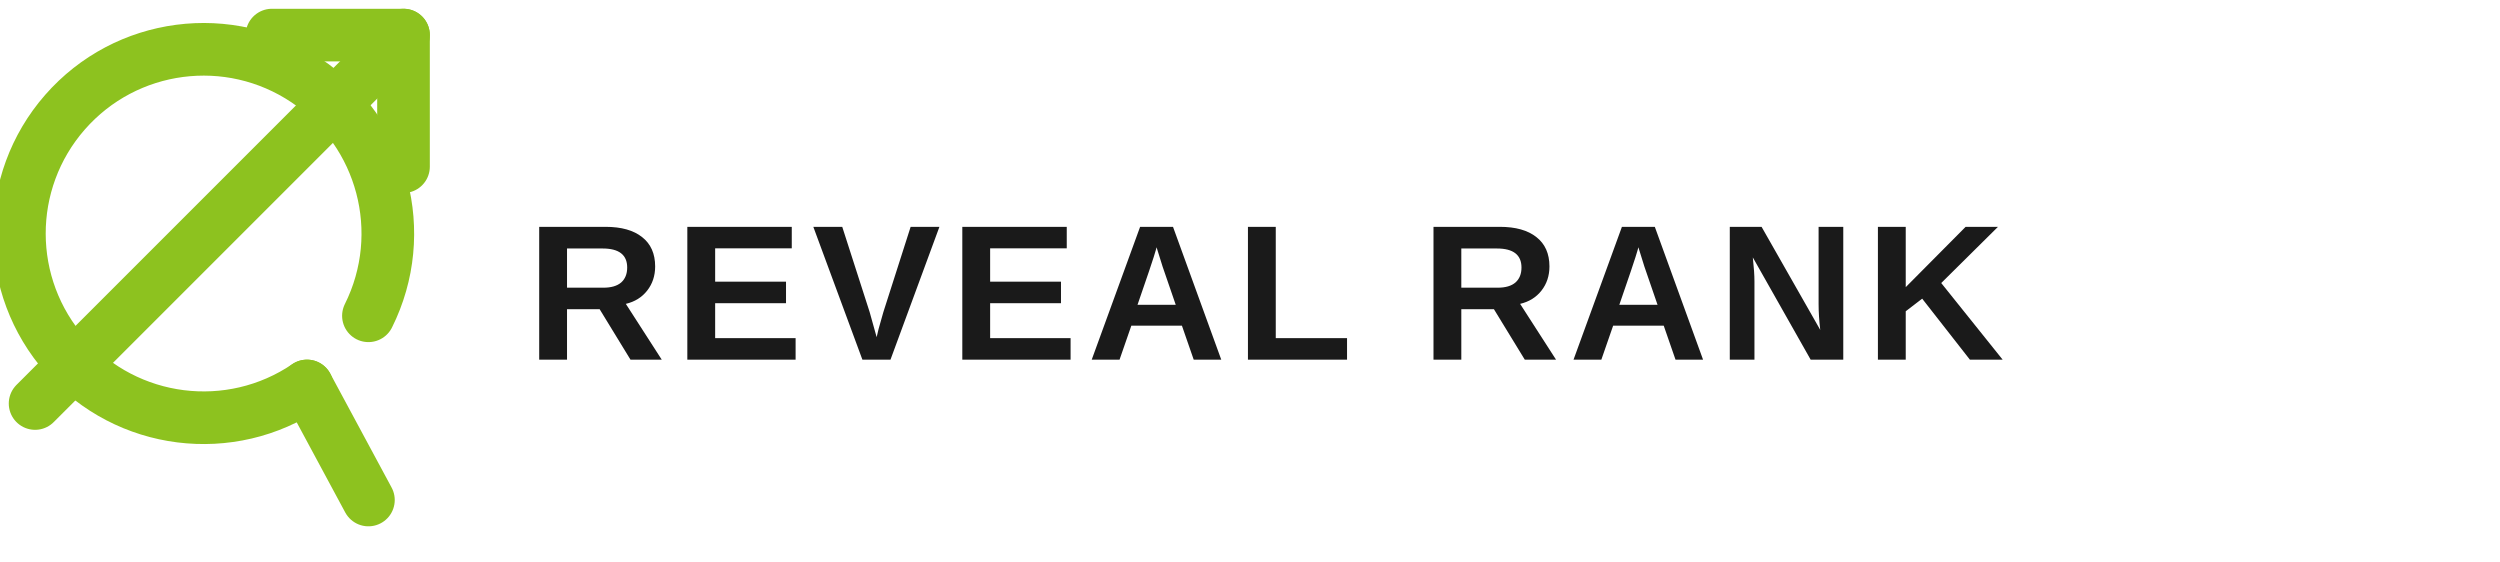
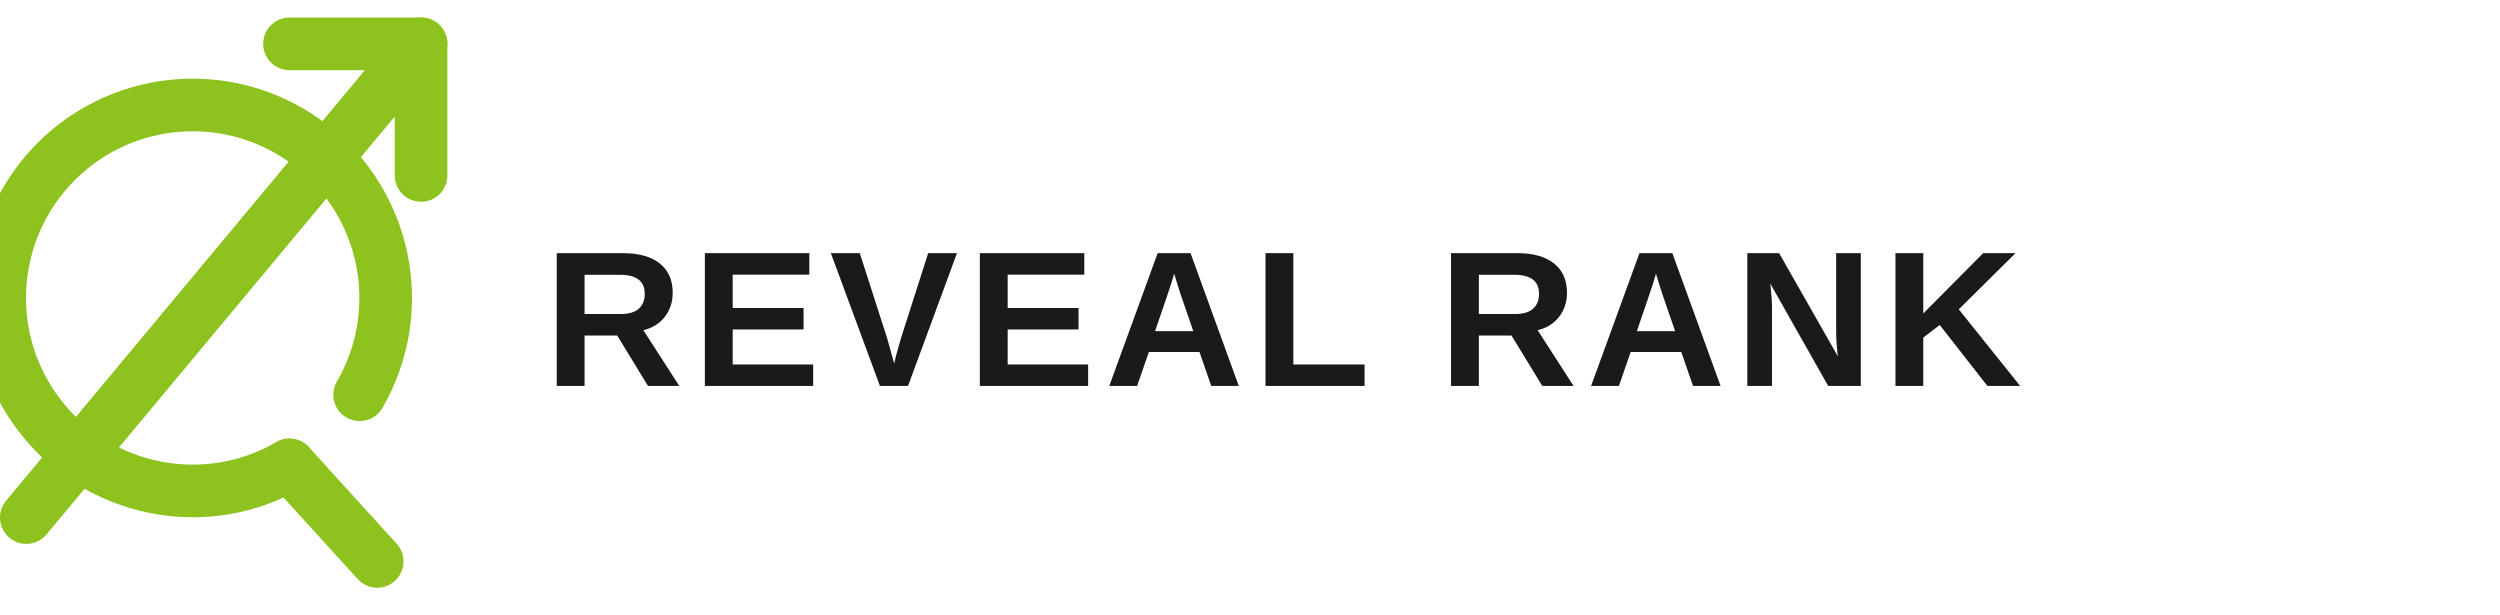
- <svg xmlns="http://www.w3.org/2000/svg" viewBox="0 0 285 64" fill="none">
-   <path d="M 42 36 A 21 21 0 1 0 35 44" stroke="#8DC21F" stroke-width="6" stroke-linecap="round" fill="none" />
-   <line x1="35" y1="44" x2="42" y2="57" stroke="#8DC21F" stroke-width="6" stroke-linecap="round" />
-   <line x1="4" y1="46" x2="46" y2="4" stroke="#8DC21F" stroke-width="6" stroke-linecap="round" />
-   <polyline points="31,4 46,4 46,19" stroke="#8DC21F" stroke-width="6" stroke-linecap="round" stroke-linejoin="round" fill="none" />
-   <text x="60" y="41" font-family="Arial Black, Arial, sans-serif" font-weight="900" font-size="22" fill="#1a1a1a" letter-spacing="1">REVEAL RANK</text>
+ <svg xmlns="http://www.w3.org/2000/svg" viewBox="0 0 285 70" fill="none">
+   <path d="M 41 45 A 22 22 0 1 0 33 53" stroke="#8DC21F" stroke-width="6" stroke-linecap="round" fill="none" />
+   <line x1="33" y1="53" x2="43" y2="64" stroke="#8DC21F" stroke-width="6" stroke-linecap="round" />
+   <line x1="3" y1="59" x2="48" y2="5" stroke="#8DC21F" stroke-width="6" stroke-linecap="round" />
+   <polyline points="33,5 48,5 48,20" stroke="#8DC21F" stroke-width="6" stroke-linecap="round" stroke-linejoin="round" fill="none" />
+   <text x="62" y="44" font-family="Arial Black, Arial, sans-serif" font-weight="900" font-size="22" fill="#1a1a1a" letter-spacing="1">REVEAL RANK</text>
</svg>
